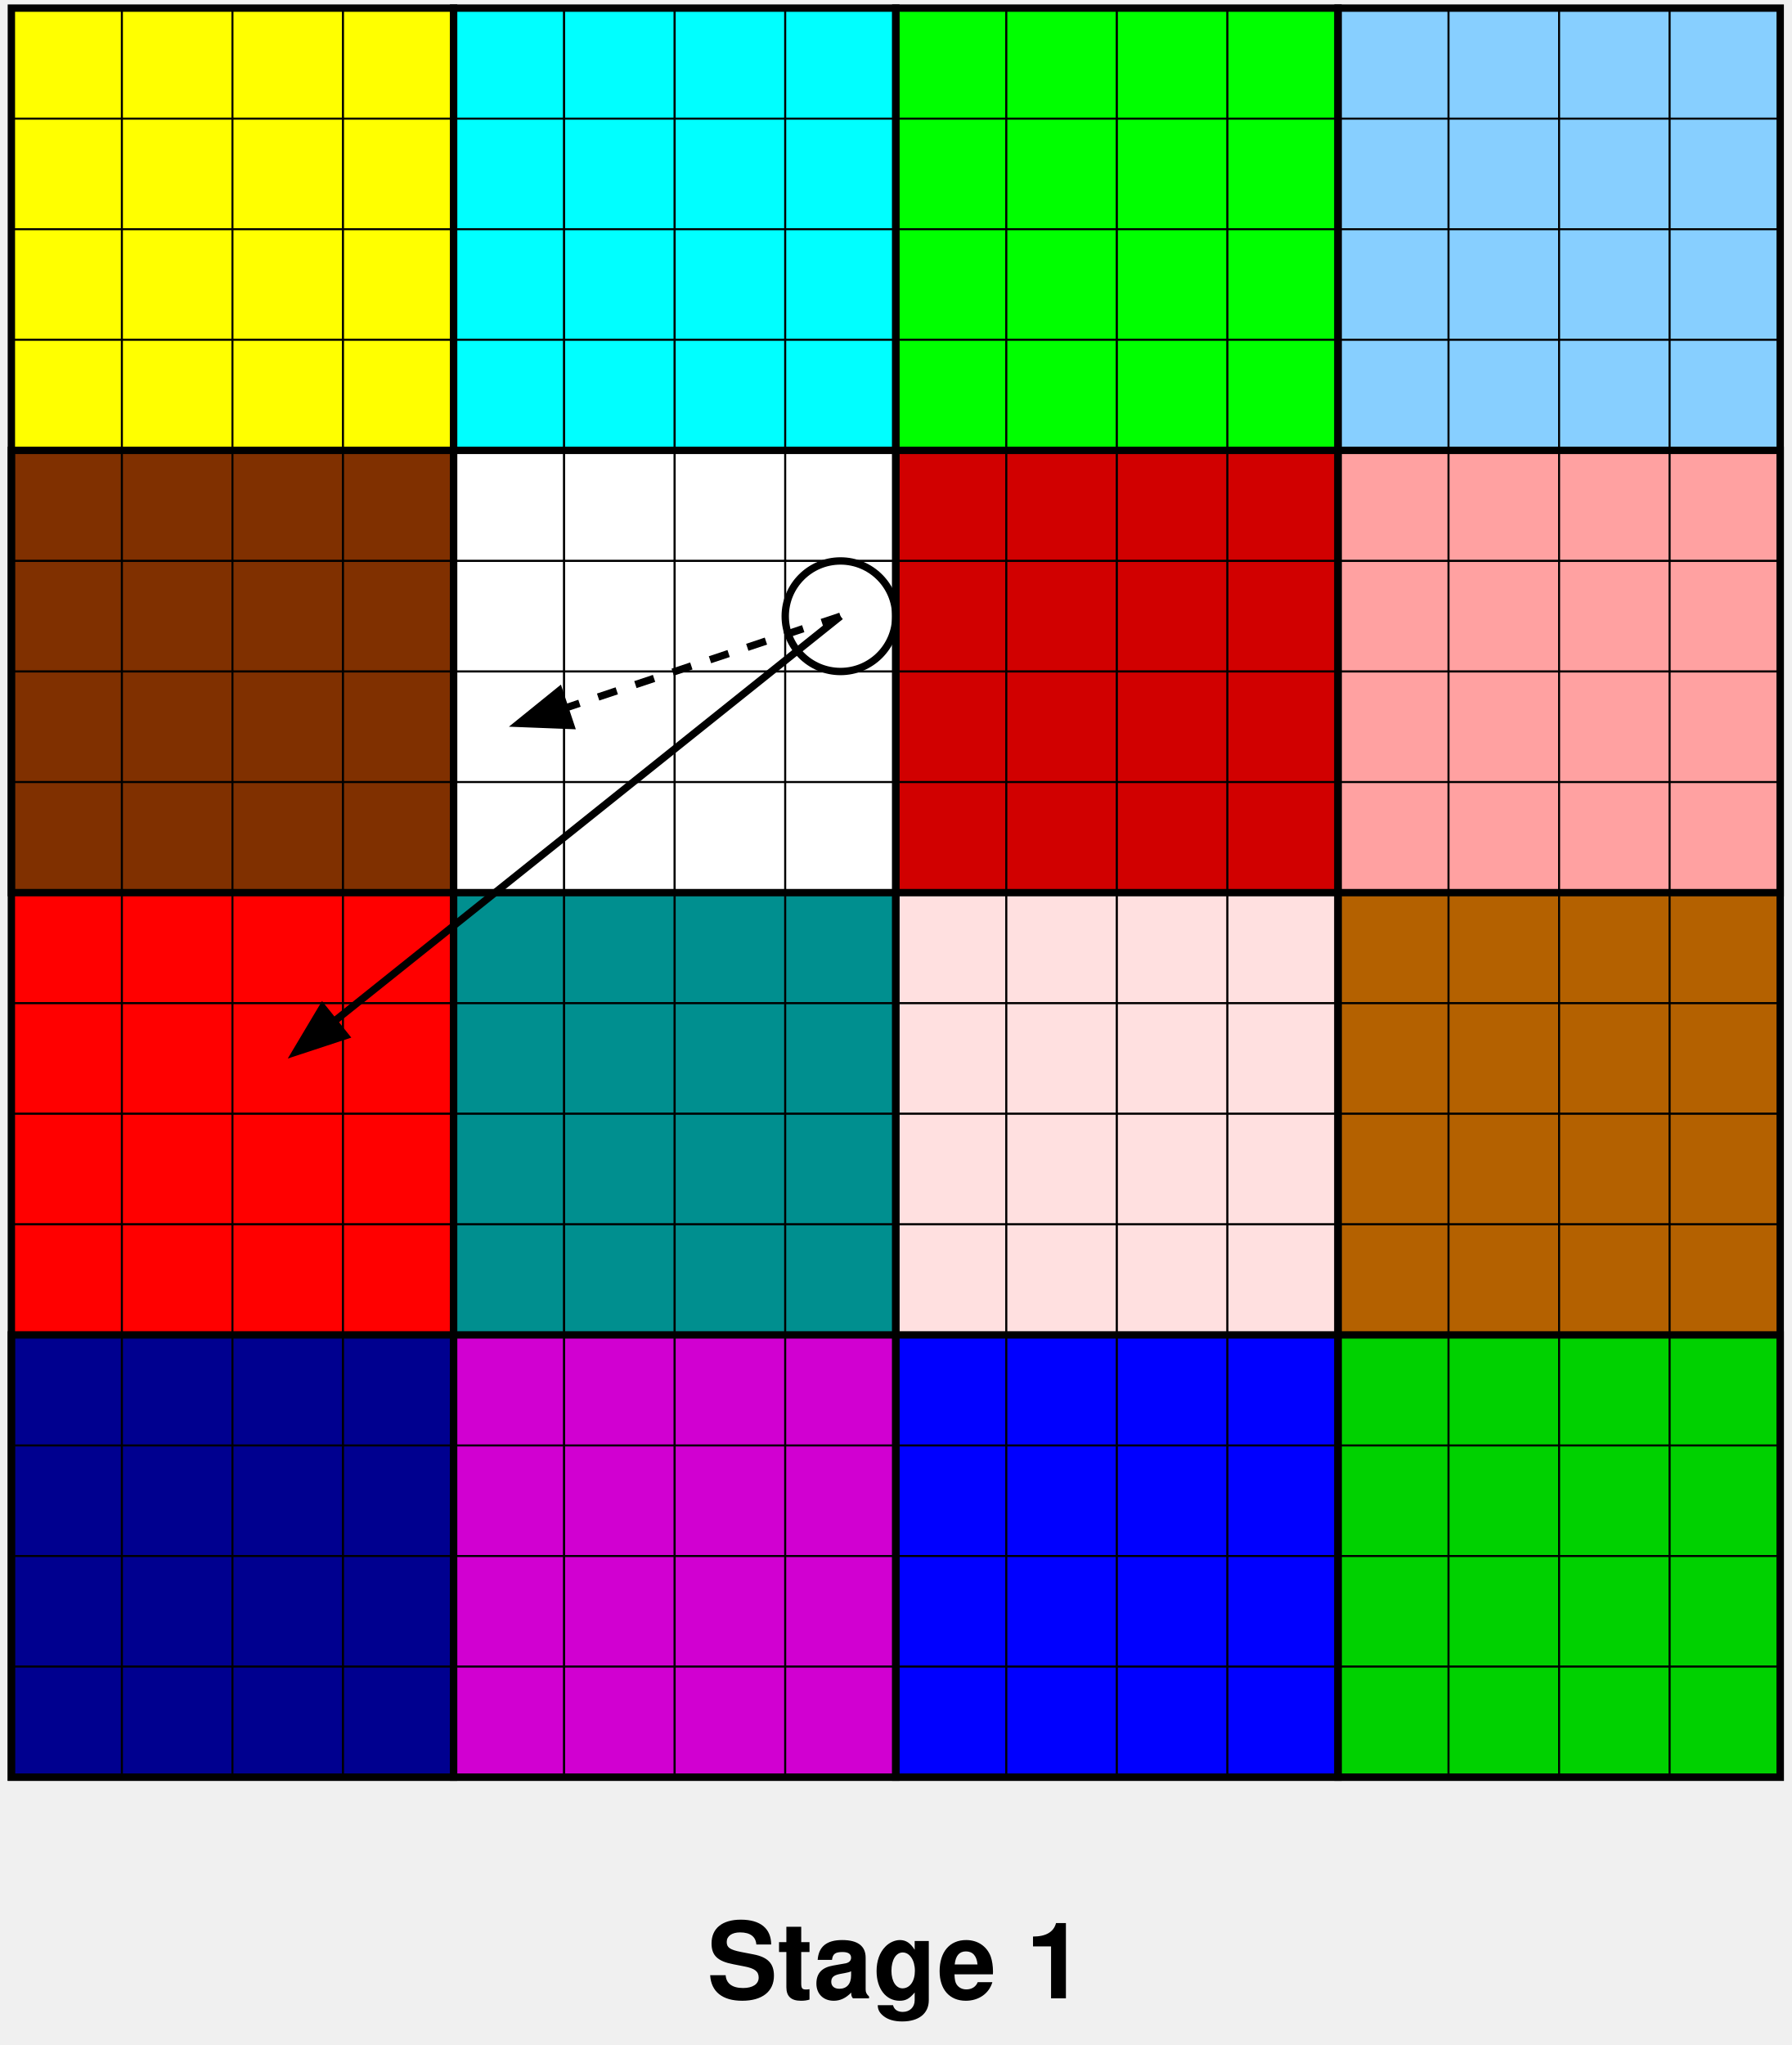
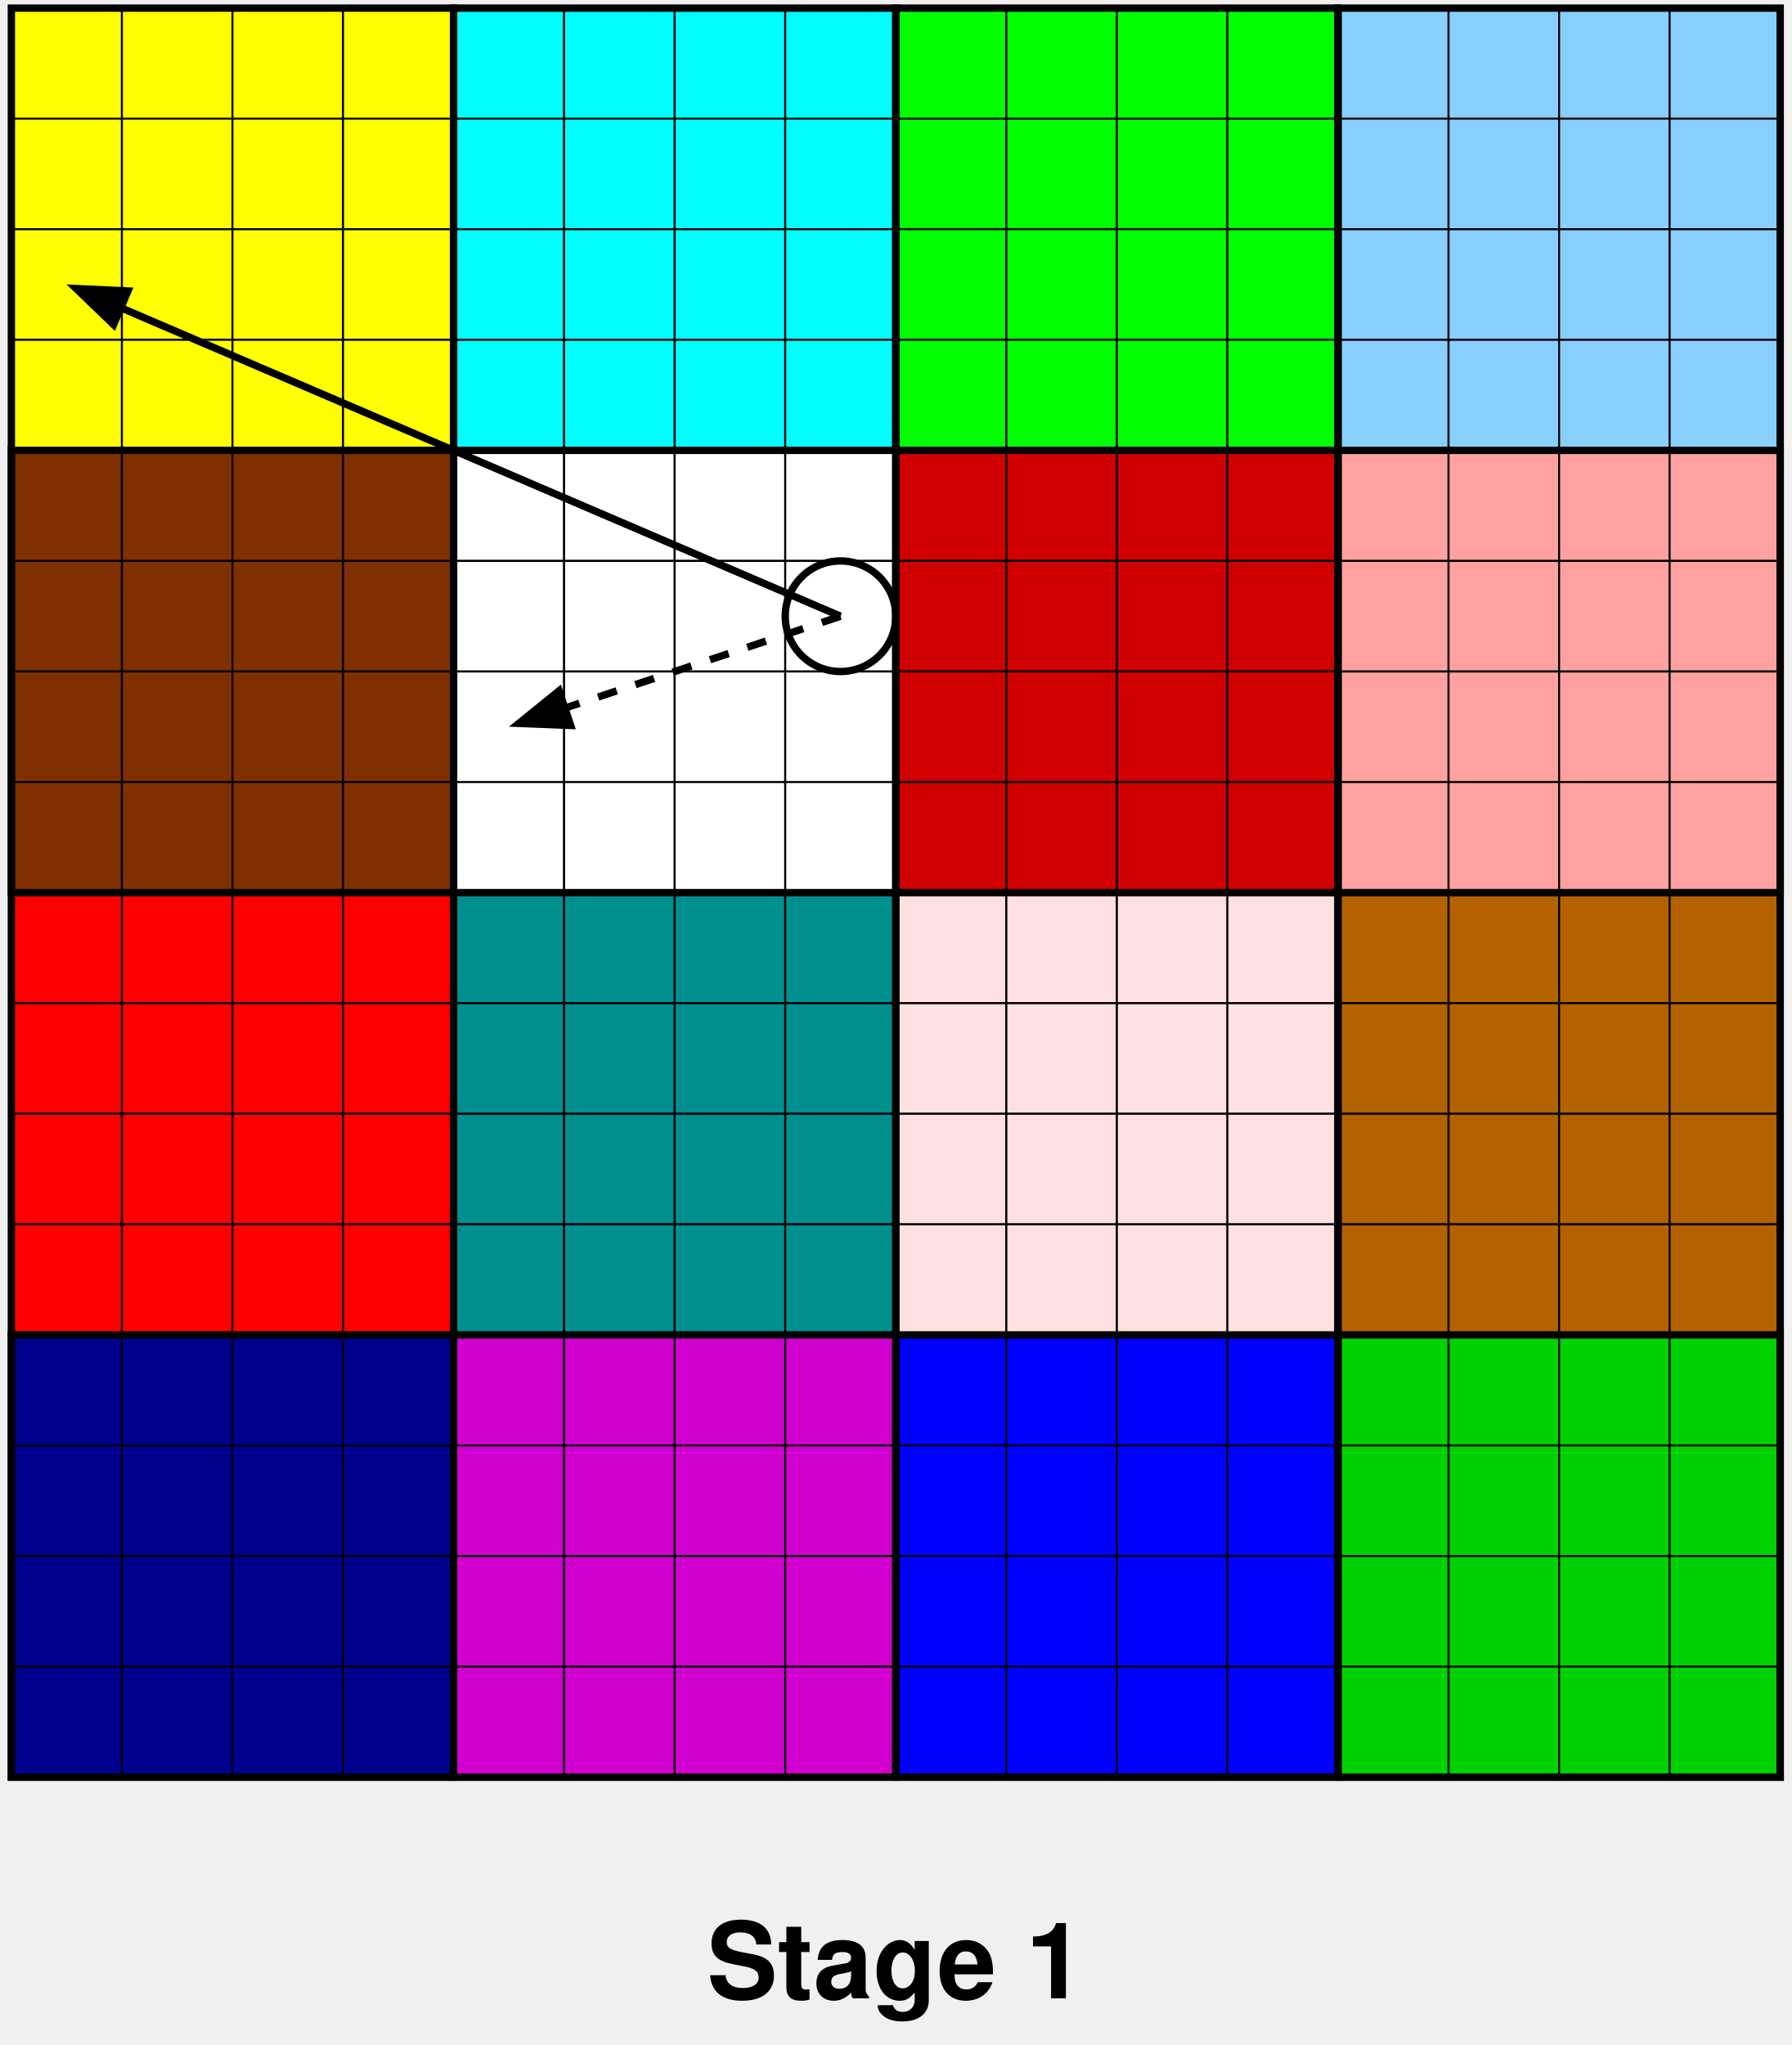
<svg xmlns="http://www.w3.org/2000/svg" width="184pt" height="210pt" viewBox="867 1317 7266 8323">
  <g fill="none">
    <rect x="900" y="1350" width="450" height="450" fill="#ffff00" stroke="#000000" stroke-width="8px" />
    <rect x="1350" y="1350" width="450" height="450" fill="#ffff00" stroke="#000000" stroke-width="8px" />
    <rect x="1800" y="1350" width="450" height="450" fill="#ffff00" stroke="#000000" stroke-width="8px" />
    <rect x="2250" y="1350" width="450" height="450" fill="#ffff00" stroke="#000000" stroke-width="8px" />
    <rect x="900" y="1800" width="450" height="450" fill="#ffff00" stroke="#000000" stroke-width="8px" />
    <rect x="1350" y="1800" width="450" height="450" fill="#ffff00" stroke="#000000" stroke-width="8px" />
    <rect x="1800" y="1800" width="450" height="450" fill="#ffff00" stroke="#000000" stroke-width="8px" />
    <rect x="2250" y="1800" width="450" height="450" fill="#ffff00" stroke="#000000" stroke-width="8px" />
    <rect x="900" y="2250" width="450" height="450" fill="#ffff00" stroke="#000000" stroke-width="8px" />
    <rect x="1350" y="2250" width="450" height="450" fill="#ffff00" stroke="#000000" stroke-width="8px" />
    <rect x="1800" y="2250" width="450" height="450" fill="#ffff00" stroke="#000000" stroke-width="8px" />
    <rect x="2250" y="2250" width="450" height="450" fill="#ffff00" stroke="#000000" stroke-width="8px" />
    <rect x="900" y="2700" width="450" height="450" fill="#ffff00" stroke="#000000" stroke-width="8px" />
    <rect x="1350" y="2700" width="450" height="450" fill="#ffff00" stroke="#000000" stroke-width="8px" />
    <rect x="1800" y="2700" width="450" height="450" fill="#ffff00" stroke="#000000" stroke-width="8px" />
    <rect x="2250" y="2700" width="450" height="450" fill="#ffff00" stroke="#000000" stroke-width="8px" />
    <rect x="2700" y="1350" width="450" height="450" fill="#00ffff" stroke="#000000" stroke-width="8px" />
    <rect x="3150" y="1350" width="450" height="450" fill="#00ffff" stroke="#000000" stroke-width="8px" />
    <rect x="3600" y="1350" width="450" height="450" fill="#00ffff" stroke="#000000" stroke-width="8px" />
    <rect x="4050" y="1350" width="450" height="450" fill="#00ffff" stroke="#000000" stroke-width="8px" />
    <rect x="2700" y="1800" width="450" height="450" fill="#00ffff" stroke="#000000" stroke-width="8px" />
    <rect x="3150" y="1800" width="450" height="450" fill="#00ffff" stroke="#000000" stroke-width="8px" />
    <rect x="3600" y="1800" width="450" height="450" fill="#00ffff" stroke="#000000" stroke-width="8px" />
    <rect x="4050" y="1800" width="450" height="450" fill="#00ffff" stroke="#000000" stroke-width="8px" />
    <rect x="2700" y="2250" width="450" height="450" fill="#00ffff" stroke="#000000" stroke-width="8px" />
    <rect x="3150" y="2250" width="450" height="450" fill="#00ffff" stroke="#000000" stroke-width="8px" />
    <rect x="3600" y="2250" width="450" height="450" fill="#00ffff" stroke="#000000" stroke-width="8px" />
    <rect x="4050" y="2250" width="450" height="450" fill="#00ffff" stroke="#000000" stroke-width="8px" />
    <rect x="2700" y="2700" width="450" height="450" fill="#00ffff" stroke="#000000" stroke-width="8px" />
    <rect x="3150" y="2700" width="450" height="450" fill="#00ffff" stroke="#000000" stroke-width="8px" />
    <rect x="3600" y="2700" width="450" height="450" fill="#00ffff" stroke="#000000" stroke-width="8px" />
    <rect x="4050" y="2700" width="450" height="450" fill="#00ffff" stroke="#000000" stroke-width="8px" />
    <rect x="4500" y="1350" width="450" height="450" fill="#00ff00" stroke="#000000" stroke-width="8px" />
    <rect x="4950" y="1350" width="450" height="450" fill="#00ff00" stroke="#000000" stroke-width="8px" />
    <rect x="5400" y="1350" width="450" height="450" fill="#00ff00" stroke="#000000" stroke-width="8px" />
    <rect x="5850" y="1350" width="450" height="450" fill="#00ff00" stroke="#000000" stroke-width="8px" />
    <rect x="4500" y="1800" width="450" height="450" fill="#00ff00" stroke="#000000" stroke-width="8px" />
    <rect x="4950" y="1800" width="450" height="450" fill="#00ff00" stroke="#000000" stroke-width="8px" />
    <rect x="5400" y="1800" width="450" height="450" fill="#00ff00" stroke="#000000" stroke-width="8px" />
    <rect x="5850" y="1800" width="450" height="450" fill="#00ff00" stroke="#000000" stroke-width="8px" />
    <rect x="4500" y="2250" width="450" height="450" fill="#00ff00" stroke="#000000" stroke-width="8px" />
    <rect x="4950" y="2250" width="450" height="450" fill="#00ff00" stroke="#000000" stroke-width="8px" />
    <rect x="5400" y="2250" width="450" height="450" fill="#00ff00" stroke="#000000" stroke-width="8px" />
    <rect x="5850" y="2250" width="450" height="450" fill="#00ff00" stroke="#000000" stroke-width="8px" />
    <rect x="4500" y="2700" width="450" height="450" fill="#00ff00" stroke="#000000" stroke-width="8px" />
    <rect x="4950" y="2700" width="450" height="450" fill="#00ff00" stroke="#000000" stroke-width="8px" />
    <rect x="5400" y="2700" width="450" height="450" fill="#00ff00" stroke="#000000" stroke-width="8px" />
    <rect x="5850" y="2700" width="450" height="450" fill="#00ff00" stroke="#000000" stroke-width="8px" />
    <rect x="6300" y="1350" width="450" height="450" fill="#87cfff" stroke="#000000" stroke-width="8px" />
    <rect x="6750" y="1350" width="450" height="450" fill="#87cfff" stroke="#000000" stroke-width="8px" />
    <rect x="7200" y="1350" width="450" height="450" fill="#87cfff" stroke="#000000" stroke-width="8px" />
    <rect x="7650" y="1350" width="450" height="450" fill="#87cfff" stroke="#000000" stroke-width="8px" />
    <rect x="6300" y="1800" width="450" height="450" fill="#87cfff" stroke="#000000" stroke-width="8px" />
    <rect x="6750" y="1800" width="450" height="450" fill="#87cfff" stroke="#000000" stroke-width="8px" />
    <rect x="7200" y="1800" width="450" height="450" fill="#87cfff" stroke="#000000" stroke-width="8px" />
    <rect x="7650" y="1800" width="450" height="450" fill="#87cfff" stroke="#000000" stroke-width="8px" />
    <rect x="6300" y="2250" width="450" height="450" fill="#87cfff" stroke="#000000" stroke-width="8px" />
    <rect x="6750" y="2250" width="450" height="450" fill="#87cfff" stroke="#000000" stroke-width="8px" />
    <rect x="7200" y="2250" width="450" height="450" fill="#87cfff" stroke="#000000" stroke-width="8px" />
    <rect x="7650" y="2250" width="450" height="450" fill="#87cfff" stroke="#000000" stroke-width="8px" />
    <rect x="6300" y="2700" width="450" height="450" fill="#87cfff" stroke="#000000" stroke-width="8px" />
    <rect x="6750" y="2700" width="450" height="450" fill="#87cfff" stroke="#000000" stroke-width="8px" />
    <rect x="7200" y="2700" width="450" height="450" fill="#87cfff" stroke="#000000" stroke-width="8px" />
    <rect x="7650" y="2700" width="450" height="450" fill="#87cfff" stroke="#000000" stroke-width="8px" />
    <rect x="6300" y="3150" width="450" height="450" fill="#ffa1a1" stroke="#000000" stroke-width="8px" />
    <rect x="6750" y="3150" width="450" height="450" fill="#ffa1a1" stroke="#000000" stroke-width="8px" />
    <rect x="7200" y="3150" width="450" height="450" fill="#ffa1a1" stroke="#000000" stroke-width="8px" />
    <rect x="7650" y="3150" width="450" height="450" fill="#ffa1a1" stroke="#000000" stroke-width="8px" />
    <rect x="6300" y="3600" width="450" height="450" fill="#ffa1a1" stroke="#000000" stroke-width="8px" />
    <rect x="6750" y="3600" width="450" height="450" fill="#ffa1a1" stroke="#000000" stroke-width="8px" />
    <rect x="7200" y="3600" width="450" height="450" fill="#ffa1a1" stroke="#000000" stroke-width="8px" />
    <rect x="7650" y="3600" width="450" height="450" fill="#ffa1a1" stroke="#000000" stroke-width="8px" />
    <rect x="6300" y="4050" width="450" height="450" fill="#ffa1a1" stroke="#000000" stroke-width="8px" />
    <rect x="6750" y="4050" width="450" height="450" fill="#ffa1a1" stroke="#000000" stroke-width="8px" />
    <rect x="7200" y="4050" width="450" height="450" fill="#ffa1a1" stroke="#000000" stroke-width="8px" />
    <rect x="7650" y="4050" width="450" height="450" fill="#ffa1a1" stroke="#000000" stroke-width="8px" />
    <rect x="6300" y="4500" width="450" height="450" fill="#ffa1a1" stroke="#000000" stroke-width="8px" />
    <rect x="6750" y="4500" width="450" height="450" fill="#ffa1a1" stroke="#000000" stroke-width="8px" />
    <rect x="7200" y="4500" width="450" height="450" fill="#ffa1a1" stroke="#000000" stroke-width="8px" />
    <rect x="7650" y="4500" width="450" height="450" fill="#ffa1a1" stroke="#000000" stroke-width="8px" />
    <rect x="900" y="3150" width="450" height="450" fill="#803000" stroke="#000000" stroke-width="8px" />
    <rect x="1350" y="3150" width="450" height="450" fill="#803000" stroke="#000000" stroke-width="8px" />
    <rect x="1800" y="3150" width="450" height="450" fill="#803000" stroke="#000000" stroke-width="8px" />
    <rect x="2250" y="3150" width="450" height="450" fill="#803000" stroke="#000000" stroke-width="8px" />
    <rect x="900" y="3600" width="450" height="450" fill="#803000" stroke="#000000" stroke-width="8px" />
    <rect x="1350" y="3600" width="450" height="450" fill="#803000" stroke="#000000" stroke-width="8px" />
    <rect x="1800" y="3600" width="450" height="450" fill="#803000" stroke="#000000" stroke-width="8px" />
    <rect x="2250" y="3600" width="450" height="450" fill="#803000" stroke="#000000" stroke-width="8px" />
    <rect x="900" y="4050" width="450" height="450" fill="#803000" stroke="#000000" stroke-width="8px" />
    <rect x="1350" y="4050" width="450" height="450" fill="#803000" stroke="#000000" stroke-width="8px" />
    <rect x="1800" y="4050" width="450" height="450" fill="#803000" stroke="#000000" stroke-width="8px" />
    <rect x="2250" y="4050" width="450" height="450" fill="#803000" stroke="#000000" stroke-width="8px" />
    <rect x="900" y="4500" width="450" height="450" fill="#803000" stroke="#000000" stroke-width="8px" />
    <rect x="1350" y="4500" width="450" height="450" fill="#803000" stroke="#000000" stroke-width="8px" />
    <rect x="1800" y="4500" width="450" height="450" fill="#803000" stroke="#000000" stroke-width="8px" />
    <rect x="2250" y="4500" width="450" height="450" fill="#803000" stroke="#000000" stroke-width="8px" />
    <rect x="4500" y="4950" width="450" height="450" fill="#ffe0e0" stroke="#000000" stroke-width="8px" />
    <rect x="4950" y="4950" width="450" height="450" fill="#ffe0e0" stroke="#000000" stroke-width="8px" />
    <rect x="5400" y="4950" width="450" height="450" fill="#ffe0e0" stroke="#000000" stroke-width="8px" />
    <rect x="5850" y="4950" width="450" height="450" fill="#ffe0e0" stroke="#000000" stroke-width="8px" />
    <rect x="4500" y="5400" width="450" height="450" fill="#ffe0e0" stroke="#000000" stroke-width="8px" />
    <rect x="4950" y="5400" width="450" height="450" fill="#ffe0e0" stroke="#000000" stroke-width="8px" />
    <rect x="5400" y="5400" width="450" height="450" fill="#ffe0e0" stroke="#000000" stroke-width="8px" />
    <rect x="5850" y="5400" width="450" height="450" fill="#ffe0e0" stroke="#000000" stroke-width="8px" />
    <rect x="4500" y="5850" width="450" height="450" fill="#ffe0e0" stroke="#000000" stroke-width="8px" />
    <rect x="4950" y="5850" width="450" height="450" fill="#ffe0e0" stroke="#000000" stroke-width="8px" />
    <rect x="5400" y="5850" width="450" height="450" fill="#ffe0e0" stroke="#000000" stroke-width="8px" />
    <rect x="5850" y="5850" width="450" height="450" fill="#ffe0e0" stroke="#000000" stroke-width="8px" />
    <rect x="4500" y="6300" width="450" height="450" fill="#ffe0e0" stroke="#000000" stroke-width="8px" />
    <rect x="4950" y="6300" width="450" height="450" fill="#ffe0e0" stroke="#000000" stroke-width="8px" />
    <rect x="5400" y="6300" width="450" height="450" fill="#ffe0e0" stroke="#000000" stroke-width="8px" />
    <rect x="5850" y="6300" width="450" height="450" fill="#ffe0e0" stroke="#000000" stroke-width="8px" />
    <rect x="6300" y="4950" width="450" height="450" fill="#b46100" stroke="#000000" stroke-width="8px" />
    <rect x="6750" y="4950" width="450" height="450" fill="#b46100" stroke="#000000" stroke-width="8px" />
    <rect x="7200" y="4950" width="450" height="450" fill="#b46100" stroke="#000000" stroke-width="8px" />
    <rect x="7650" y="4950" width="450" height="450" fill="#b46100" stroke="#000000" stroke-width="8px" />
    <rect x="6300" y="5400" width="450" height="450" fill="#b46100" stroke="#000000" stroke-width="8px" />
    <rect x="6750" y="5400" width="450" height="450" fill="#b46100" stroke="#000000" stroke-width="8px" />
    <rect x="7200" y="5400" width="450" height="450" fill="#b46100" stroke="#000000" stroke-width="8px" />
    <rect x="7650" y="5400" width="450" height="450" fill="#b46100" stroke="#000000" stroke-width="8px" />
    <rect x="6300" y="5850" width="450" height="450" fill="#b46100" stroke="#000000" stroke-width="8px" />
    <rect x="6750" y="5850" width="450" height="450" fill="#b46100" stroke="#000000" stroke-width="8px" />
    <rect x="7200" y="5850" width="450" height="450" fill="#b46100" stroke="#000000" stroke-width="8px" />
    <rect x="7650" y="5850" width="450" height="450" fill="#b46100" stroke="#000000" stroke-width="8px" />
    <rect x="6300" y="6300" width="450" height="450" fill="#b46100" stroke="#000000" stroke-width="8px" />
    <rect x="6750" y="6300" width="450" height="450" fill="#b46100" stroke="#000000" stroke-width="8px" />
    <rect x="7200" y="6300" width="450" height="450" fill="#b46100" stroke="#000000" stroke-width="8px" />
    <rect x="7650" y="6300" width="450" height="450" fill="#b46100" stroke="#000000" stroke-width="8px" />
    <rect x="2700" y="4950" width="450" height="450" fill="#008f8f" stroke="#000000" stroke-width="8px" />
    <rect x="3150" y="4950" width="450" height="450" fill="#008f8f" stroke="#000000" stroke-width="8px" />
    <rect x="3600" y="4950" width="450" height="450" fill="#008f8f" stroke="#000000" stroke-width="8px" />
    <rect x="4050" y="4950" width="450" height="450" fill="#008f8f" stroke="#000000" stroke-width="8px" />
    <rect x="2700" y="5400" width="450" height="450" fill="#008f8f" stroke="#000000" stroke-width="8px" />
    <rect x="3150" y="5400" width="450" height="450" fill="#008f8f" stroke="#000000" stroke-width="8px" />
    <rect x="3600" y="5400" width="450" height="450" fill="#008f8f" stroke="#000000" stroke-width="8px" />
    <rect x="4050" y="5400" width="450" height="450" fill="#008f8f" stroke="#000000" stroke-width="8px" />
    <rect x="2700" y="5850" width="450" height="450" fill="#008f8f" stroke="#000000" stroke-width="8px" />
    <rect x="3150" y="5850" width="450" height="450" fill="#008f8f" stroke="#000000" stroke-width="8px" />
    <rect x="3600" y="5850" width="450" height="450" fill="#008f8f" stroke="#000000" stroke-width="8px" />
    <rect x="4050" y="5850" width="450" height="450" fill="#008f8f" stroke="#000000" stroke-width="8px" />
    <rect x="2700" y="6300" width="450" height="450" fill="#008f8f" stroke="#000000" stroke-width="8px" />
    <rect x="3150" y="6300" width="450" height="450" fill="#008f8f" stroke="#000000" stroke-width="8px" />
    <rect x="3600" y="6300" width="450" height="450" fill="#008f8f" stroke="#000000" stroke-width="8px" />
    <rect x="4050" y="6300" width="450" height="450" fill="#008f8f" stroke="#000000" stroke-width="8px" />
    <rect x="6300" y="6750" width="450" height="450" fill="#00d100" stroke="#000000" stroke-width="8px" />
    <rect x="6750" y="6750" width="450" height="450" fill="#00d100" stroke="#000000" stroke-width="8px" />
    <rect x="7200" y="6750" width="450" height="450" fill="#00d100" stroke="#000000" stroke-width="8px" />
    <rect x="7650" y="6750" width="450" height="450" fill="#00d100" stroke="#000000" stroke-width="8px" />
    <rect x="6300" y="7200" width="450" height="450" fill="#00d100" stroke="#000000" stroke-width="8px" />
    <rect x="6750" y="7200" width="450" height="450" fill="#00d100" stroke="#000000" stroke-width="8px" />
    <rect x="7200" y="7200" width="450" height="450" fill="#00d100" stroke="#000000" stroke-width="8px" />
    <rect x="7650" y="7200" width="450" height="450" fill="#00d100" stroke="#000000" stroke-width="8px" />
    <rect x="6300" y="7650" width="450" height="450" fill="#00d100" stroke="#000000" stroke-width="8px" />
    <rect x="6750" y="7650" width="450" height="450" fill="#00d100" stroke="#000000" stroke-width="8px" />
    <rect x="7200" y="7650" width="450" height="450" fill="#00d100" stroke="#000000" stroke-width="8px" />
    <rect x="7650" y="7650" width="450" height="450" fill="#00d100" stroke="#000000" stroke-width="8px" />
    <rect x="6300" y="8100" width="450" height="450" fill="#00d100" stroke="#000000" stroke-width="8px" />
    <rect x="6750" y="8100" width="450" height="450" fill="#00d100" stroke="#000000" stroke-width="8px" />
    <rect x="7200" y="8100" width="450" height="450" fill="#00d100" stroke="#000000" stroke-width="8px" />
    <rect x="7650" y="8100" width="450" height="450" fill="#00d100" stroke="#000000" stroke-width="8px" />
    <rect x="900" y="6750" width="450" height="450" fill="#00008f" stroke="#000000" stroke-width="8px" />
    <rect x="1350" y="6750" width="450" height="450" fill="#00008f" stroke="#000000" stroke-width="8px" />
    <rect x="1800" y="6750" width="450" height="450" fill="#00008f" stroke="#000000" stroke-width="8px" />
    <rect x="2250" y="6750" width="450" height="450" fill="#00008f" stroke="#000000" stroke-width="8px" />
    <rect x="900" y="7200" width="450" height="450" fill="#00008f" stroke="#000000" stroke-width="8px" />
    <rect x="1350" y="7200" width="450" height="450" fill="#00008f" stroke="#000000" stroke-width="8px" />
    <rect x="1800" y="7200" width="450" height="450" fill="#00008f" stroke="#000000" stroke-width="8px" />
    <rect x="2250" y="7200" width="450" height="450" fill="#00008f" stroke="#000000" stroke-width="8px" />
    <rect x="900" y="7650" width="450" height="450" fill="#00008f" stroke="#000000" stroke-width="8px" />
    <rect x="1350" y="7650" width="450" height="450" fill="#00008f" stroke="#000000" stroke-width="8px" />
    <rect x="1800" y="7650" width="450" height="450" fill="#00008f" stroke="#000000" stroke-width="8px" />
    <rect x="2250" y="7650" width="450" height="450" fill="#00008f" stroke="#000000" stroke-width="8px" />
    <rect x="900" y="8100" width="450" height="450" fill="#00008f" stroke="#000000" stroke-width="8px" />
    <rect x="1350" y="8100" width="450" height="450" fill="#00008f" stroke="#000000" stroke-width="8px" />
    <rect x="1800" y="8100" width="450" height="450" fill="#00008f" stroke="#000000" stroke-width="8px" />
    <rect x="2250" y="8100" width="450" height="450" fill="#00008f" stroke="#000000" stroke-width="8px" />
    <rect x="900" y="4950" width="450" height="450" fill="#ff0000" stroke="#000000" stroke-width="8px" />
    <rect x="1350" y="4950" width="450" height="450" fill="#ff0000" stroke="#000000" stroke-width="8px" />
    <rect x="1800" y="4950" width="450" height="450" fill="#ff0000" stroke="#000000" stroke-width="8px" />
    <rect x="2250" y="4950" width="450" height="450" fill="#ff0000" stroke="#000000" stroke-width="8px" />
    <rect x="900" y="5400" width="450" height="450" fill="#ff0000" stroke="#000000" stroke-width="8px" />
    <rect x="1350" y="5400" width="450" height="450" fill="#ff0000" stroke="#000000" stroke-width="8px" />
    <rect x="1800" y="5400" width="450" height="450" fill="#ff0000" stroke="#000000" stroke-width="8px" />
    <rect x="2250" y="5400" width="450" height="450" fill="#ff0000" stroke="#000000" stroke-width="8px" />
    <rect x="900" y="5850" width="450" height="450" fill="#ff0000" stroke="#000000" stroke-width="8px" />
    <rect x="1350" y="5850" width="450" height="450" fill="#ff0000" stroke="#000000" stroke-width="8px" />
    <rect x="1800" y="5850" width="450" height="450" fill="#ff0000" stroke="#000000" stroke-width="8px" />
    <rect x="2250" y="5850" width="450" height="450" fill="#ff0000" stroke="#000000" stroke-width="8px" />
    <rect x="900" y="6300" width="450" height="450" fill="#ff0000" stroke="#000000" stroke-width="8px" />
    <rect x="1350" y="6300" width="450" height="450" fill="#ff0000" stroke="#000000" stroke-width="8px" />
    <rect x="1800" y="6300" width="450" height="450" fill="#ff0000" stroke="#000000" stroke-width="8px" />
    <rect x="2250" y="6300" width="450" height="450" fill="#ff0000" stroke="#000000" stroke-width="8px" />
    <rect x="4500" y="3150" width="450" height="450" fill="#d10000" stroke="#000000" stroke-width="8px" />
    <rect x="4950" y="3150" width="450" height="450" fill="#d10000" stroke="#000000" stroke-width="8px" />
    <rect x="5400" y="3150" width="450" height="450" fill="#d10000" stroke="#000000" stroke-width="8px" />
    <rect x="5850" y="3150" width="450" height="450" fill="#d10000" stroke="#000000" stroke-width="8px" />
    <rect x="4500" y="3600" width="450" height="450" fill="#d10000" stroke="#000000" stroke-width="8px" />
    <rect x="4950" y="3600" width="450" height="450" fill="#d10000" stroke="#000000" stroke-width="8px" />
    <rect x="5400" y="3600" width="450" height="450" fill="#d10000" stroke="#000000" stroke-width="8px" />
    <rect x="5850" y="3600" width="450" height="450" fill="#d10000" stroke="#000000" stroke-width="8px" />
    <rect x="4500" y="4050" width="450" height="450" fill="#d10000" stroke="#000000" stroke-width="8px" />
    <rect x="4950" y="4050" width="450" height="450" fill="#d10000" stroke="#000000" stroke-width="8px" />
    <rect x="5400" y="4050" width="450" height="450" fill="#d10000" stroke="#000000" stroke-width="8px" />
    <rect x="5850" y="4050" width="450" height="450" fill="#d10000" stroke="#000000" stroke-width="8px" />
    <rect x="4500" y="4500" width="450" height="450" fill="#d10000" stroke="#000000" stroke-width="8px" />
    <rect x="4950" y="4500" width="450" height="450" fill="#d10000" stroke="#000000" stroke-width="8px" />
    <rect x="5400" y="4500" width="450" height="450" fill="#d10000" stroke="#000000" stroke-width="8px" />
    <rect x="5850" y="4500" width="450" height="450" fill="#d10000" stroke="#000000" stroke-width="8px" />
    <rect x="2700" y="3150" width="450" height="450" fill="#ffffff" stroke="#000000" stroke-width="8px" />
    <rect x="3150" y="3150" width="450" height="450" fill="#ffffff" stroke="#000000" stroke-width="8px" />
    <rect x="3600" y="3150" width="450" height="450" fill="#ffffff" stroke="#000000" stroke-width="8px" />
    <rect x="4050" y="3150" width="450" height="450" fill="#ffffff" stroke="#000000" stroke-width="8px" />
    <rect x="2700" y="3600" width="450" height="450" fill="#ffffff" stroke="#000000" stroke-width="8px" />
    <rect x="3150" y="3600" width="450" height="450" fill="#ffffff" stroke="#000000" stroke-width="8px" />
    <rect x="3600" y="3600" width="450" height="450" fill="#ffffff" stroke="#000000" stroke-width="8px" />
    <rect x="4050" y="3600" width="450" height="450" fill="#ffffff" stroke="#000000" stroke-width="8px" />
    <rect x="2700" y="4050" width="450" height="450" fill="#ffffff" stroke="#000000" stroke-width="8px" />
    <rect x="3150" y="4050" width="450" height="450" fill="#ffffff" stroke="#000000" stroke-width="8px" />
    <rect x="3600" y="4050" width="450" height="450" fill="#ffffff" stroke="#000000" stroke-width="8px" />
    <rect x="4050" y="4050" width="450" height="450" fill="#ffffff" stroke="#000000" stroke-width="8px" />
    <rect x="2700" y="4500" width="450" height="450" fill="#ffffff" stroke="#000000" stroke-width="8px" />
    <rect x="3150" y="4500" width="450" height="450" fill="#ffffff" stroke="#000000" stroke-width="8px" />
    <rect x="3600" y="4500" width="450" height="450" fill="#ffffff" stroke="#000000" stroke-width="8px" />
    <rect x="4050" y="4500" width="450" height="450" fill="#ffffff" stroke="#000000" stroke-width="8px" />
    <rect x="2700" y="6750" width="450" height="450" fill="#d100d1" stroke="#000000" stroke-width="8px" />
    <rect x="3150" y="6750" width="450" height="450" fill="#d100d1" stroke="#000000" stroke-width="8px" />
    <rect x="3600" y="6750" width="450" height="450" fill="#d100d1" stroke="#000000" stroke-width="8px" />
    <rect x="4050" y="6750" width="450" height="450" fill="#d100d1" stroke="#000000" stroke-width="8px" />
    <rect x="2700" y="7200" width="450" height="450" fill="#d100d1" stroke="#000000" stroke-width="8px" />
    <rect x="3150" y="7200" width="450" height="450" fill="#d100d1" stroke="#000000" stroke-width="8px" />
    <rect x="3600" y="7200" width="450" height="450" fill="#d100d1" stroke="#000000" stroke-width="8px" />
    <rect x="4050" y="7200" width="450" height="450" fill="#d100d1" stroke="#000000" stroke-width="8px" />
    <rect x="2700" y="7650" width="450" height="450" fill="#d100d1" stroke="#000000" stroke-width="8px" />
    <rect x="3150" y="7650" width="450" height="450" fill="#d100d1" stroke="#000000" stroke-width="8px" />
    <rect x="3600" y="7650" width="450" height="450" fill="#d100d1" stroke="#000000" stroke-width="8px" />
    <rect x="4050" y="7650" width="450" height="450" fill="#d100d1" stroke="#000000" stroke-width="8px" />
    <rect x="2700" y="8100" width="450" height="450" fill="#d100d1" stroke="#000000" stroke-width="8px" />
    <rect x="3150" y="8100" width="450" height="450" fill="#d100d1" stroke="#000000" stroke-width="8px" />
    <rect x="3600" y="8100" width="450" height="450" fill="#d100d1" stroke="#000000" stroke-width="8px" />
    <rect x="4050" y="8100" width="450" height="450" fill="#d100d1" stroke="#000000" stroke-width="8px" />
    <rect x="4500" y="6750" width="450" height="450" fill="#0000ff" stroke="#000000" stroke-width="8px" />
    <rect x="4950" y="6750" width="450" height="450" fill="#0000ff" stroke="#000000" stroke-width="8px" />
    <rect x="5400" y="6750" width="450" height="450" fill="#0000ff" stroke="#000000" stroke-width="8px" />
    <rect x="5850" y="6750" width="450" height="450" fill="#0000ff" stroke="#000000" stroke-width="8px" />
    <rect x="4500" y="7200" width="450" height="450" fill="#0000ff" stroke="#000000" stroke-width="8px" />
    <rect x="4950" y="7200" width="450" height="450" fill="#0000ff" stroke="#000000" stroke-width="8px" />
    <rect x="5400" y="7200" width="450" height="450" fill="#0000ff" stroke="#000000" stroke-width="8px" />
    <rect x="5850" y="7200" width="450" height="450" fill="#0000ff" stroke="#000000" stroke-width="8px" />
    <rect x="4500" y="7650" width="450" height="450" fill="#0000ff" stroke="#000000" stroke-width="8px" />
    <rect x="4950" y="7650" width="450" height="450" fill="#0000ff" stroke="#000000" stroke-width="8px" />
    <rect x="5400" y="7650" width="450" height="450" fill="#0000ff" stroke="#000000" stroke-width="8px" />
    <rect x="5850" y="7650" width="450" height="450" fill="#0000ff" stroke="#000000" stroke-width="8px" />
    <rect x="4500" y="8100" width="450" height="450" fill="#0000ff" stroke="#000000" stroke-width="8px" />
    <rect x="4950" y="8100" width="450" height="450" fill="#0000ff" stroke="#000000" stroke-width="8px" />
    <rect x="5400" y="8100" width="450" height="450" fill="#0000ff" stroke="#000000" stroke-width="8px" />
    <rect x="5850" y="8100" width="450" height="450" fill="#0000ff" stroke="#000000" stroke-width="8px" />
    <rect x="900" y="1350" width="1800" height="7200" stroke="#000000" stroke-width="30px" />
    <rect x="2700" y="1350" width="1800" height="7200" stroke="#000000" stroke-width="30px" />
    <rect x="4500" y="1350" width="1800" height="7200" stroke="#000000" stroke-width="30px" />
    <rect x="6300" y="1350" width="1800" height="7200" stroke="#000000" stroke-width="30px" />
    <rect x="900" y="3150" width="7200" height="1800" stroke="#000000" stroke-width="30px" />
    <rect x="900" y="6750" width="7200" height="1800" stroke="#000000" stroke-width="30px" />
    <circle cx="4275" cy="3825" r="225" stroke="#000000" stroke-width="30px" />
    <defs>
      <clipPath id="cp0">
-         <path clip-rule="evenodd" d="M 867,1317 H 8133 V 9640 H 867 z   M 2277,5538 2165,5398 2000,5622 2022,5650z" />
+         <path clip-rule="evenodd" d="M 867,1317 H 8133 V 9640 H 867 z   M 1320,2657 1391,2491 1116,2451 1101,2484z" />
      </clipPath>
    </defs>
-     <polyline points=" 4275,3825 2025,5625" clip-path="url(#cp0)" stroke="#000000" stroke-width="30px" />
-     <polygon points=" 2165,5398 2034,5618 2277,5538 2165,5398" stroke="#000000" stroke-width="8px" stroke-miterlimit="8" fill="#000000" />
+     <polyline points=" 4275,3825 1125,2475" clip-path="url(#cp0)" stroke="#000000" stroke-width="30px" />
+     <polygon points=" 1391,2491 1135,2479 1320,2657 1391,2491" stroke="#000000" stroke-width="8px" stroke-miterlimit="8" fill="#000000" />
    <defs>
      <clipPath id="cp1">
        <path clip-rule="evenodd" d="M 867,1317 H 8133 V 9640 H 867 z   M 3192,4281 3135,4110 2902,4264 2914,4298z" />
      </clipPath>
    </defs>
    <polyline points=" 4275,3825 2925,4275" clip-path="url(#cp1)" stroke="#000000" stroke-width="30px" stroke-dasharray="80 80" />
    <polygon points=" 3135,4110 2936,4271 3192,4281 3135,4110" stroke="#000000" stroke-width="8px" stroke-miterlimit="8" fill="#000000" />
    <text xml:space="preserve" x="4500" y="9450" fill="#000000" font-family="Helvetica" font-style="normal" font-weight="bold" font-size="432" text-anchor="middle">Stage 1</text>
  </g>
</svg>
